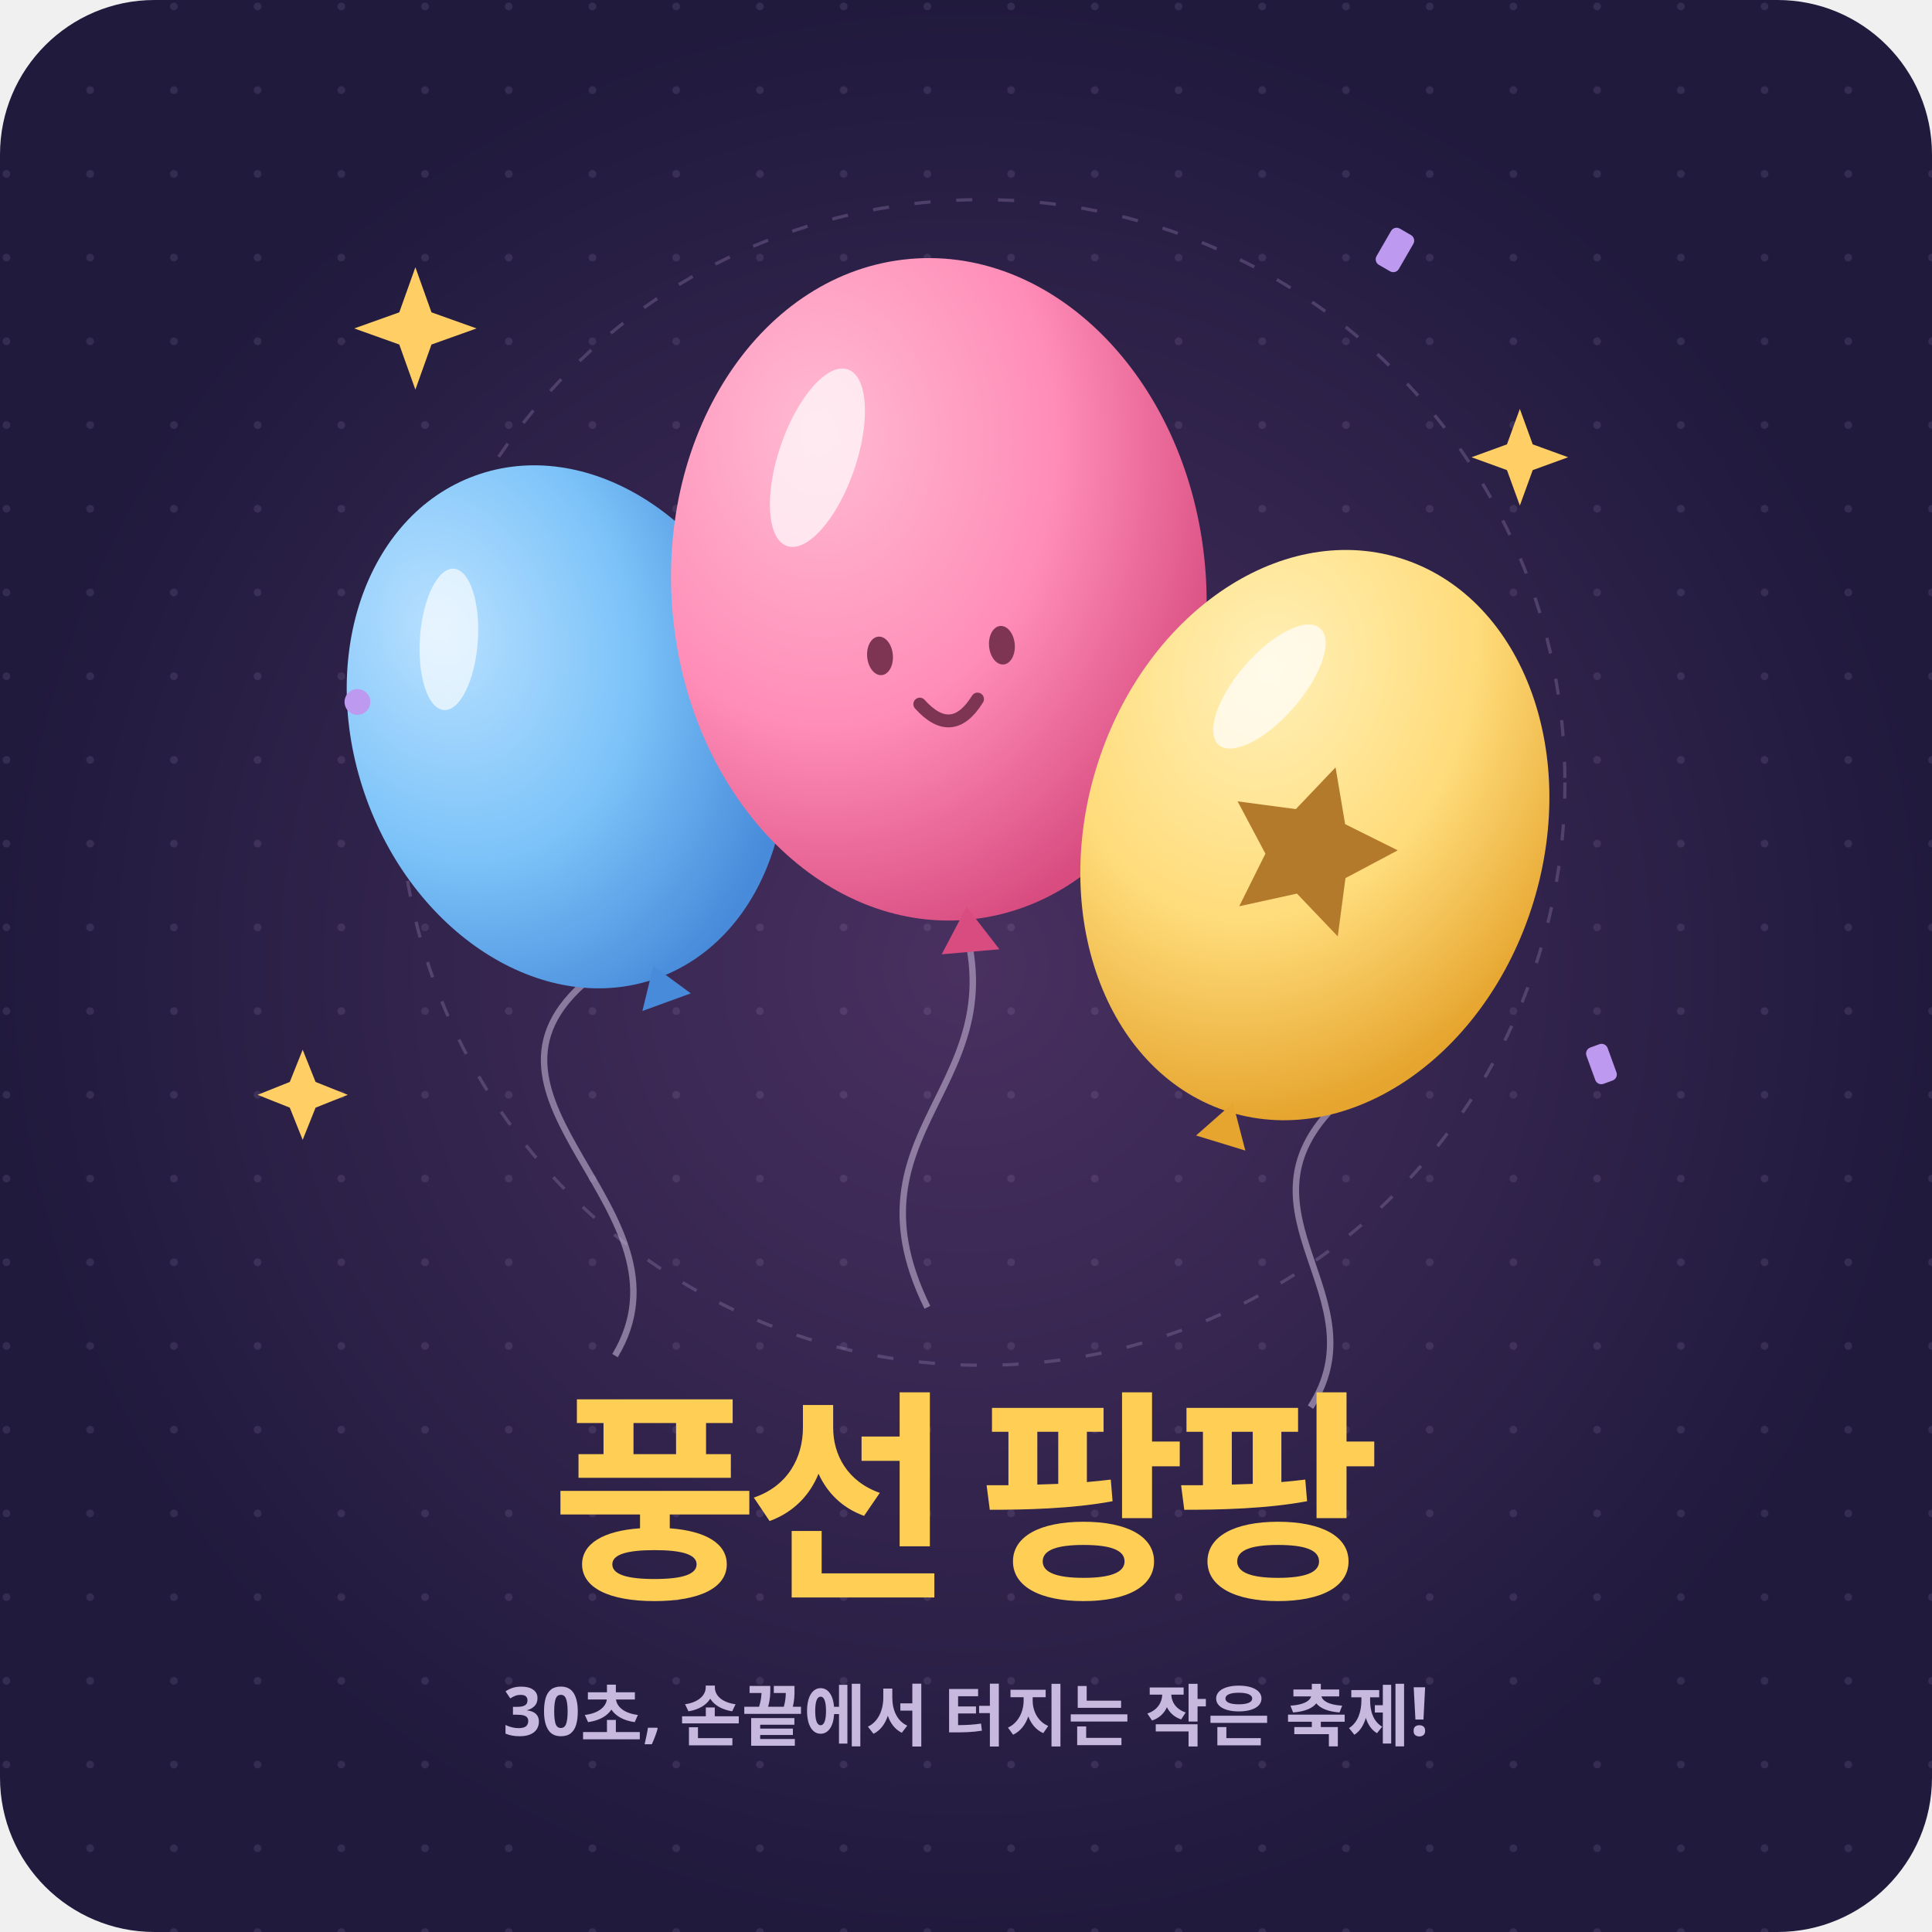
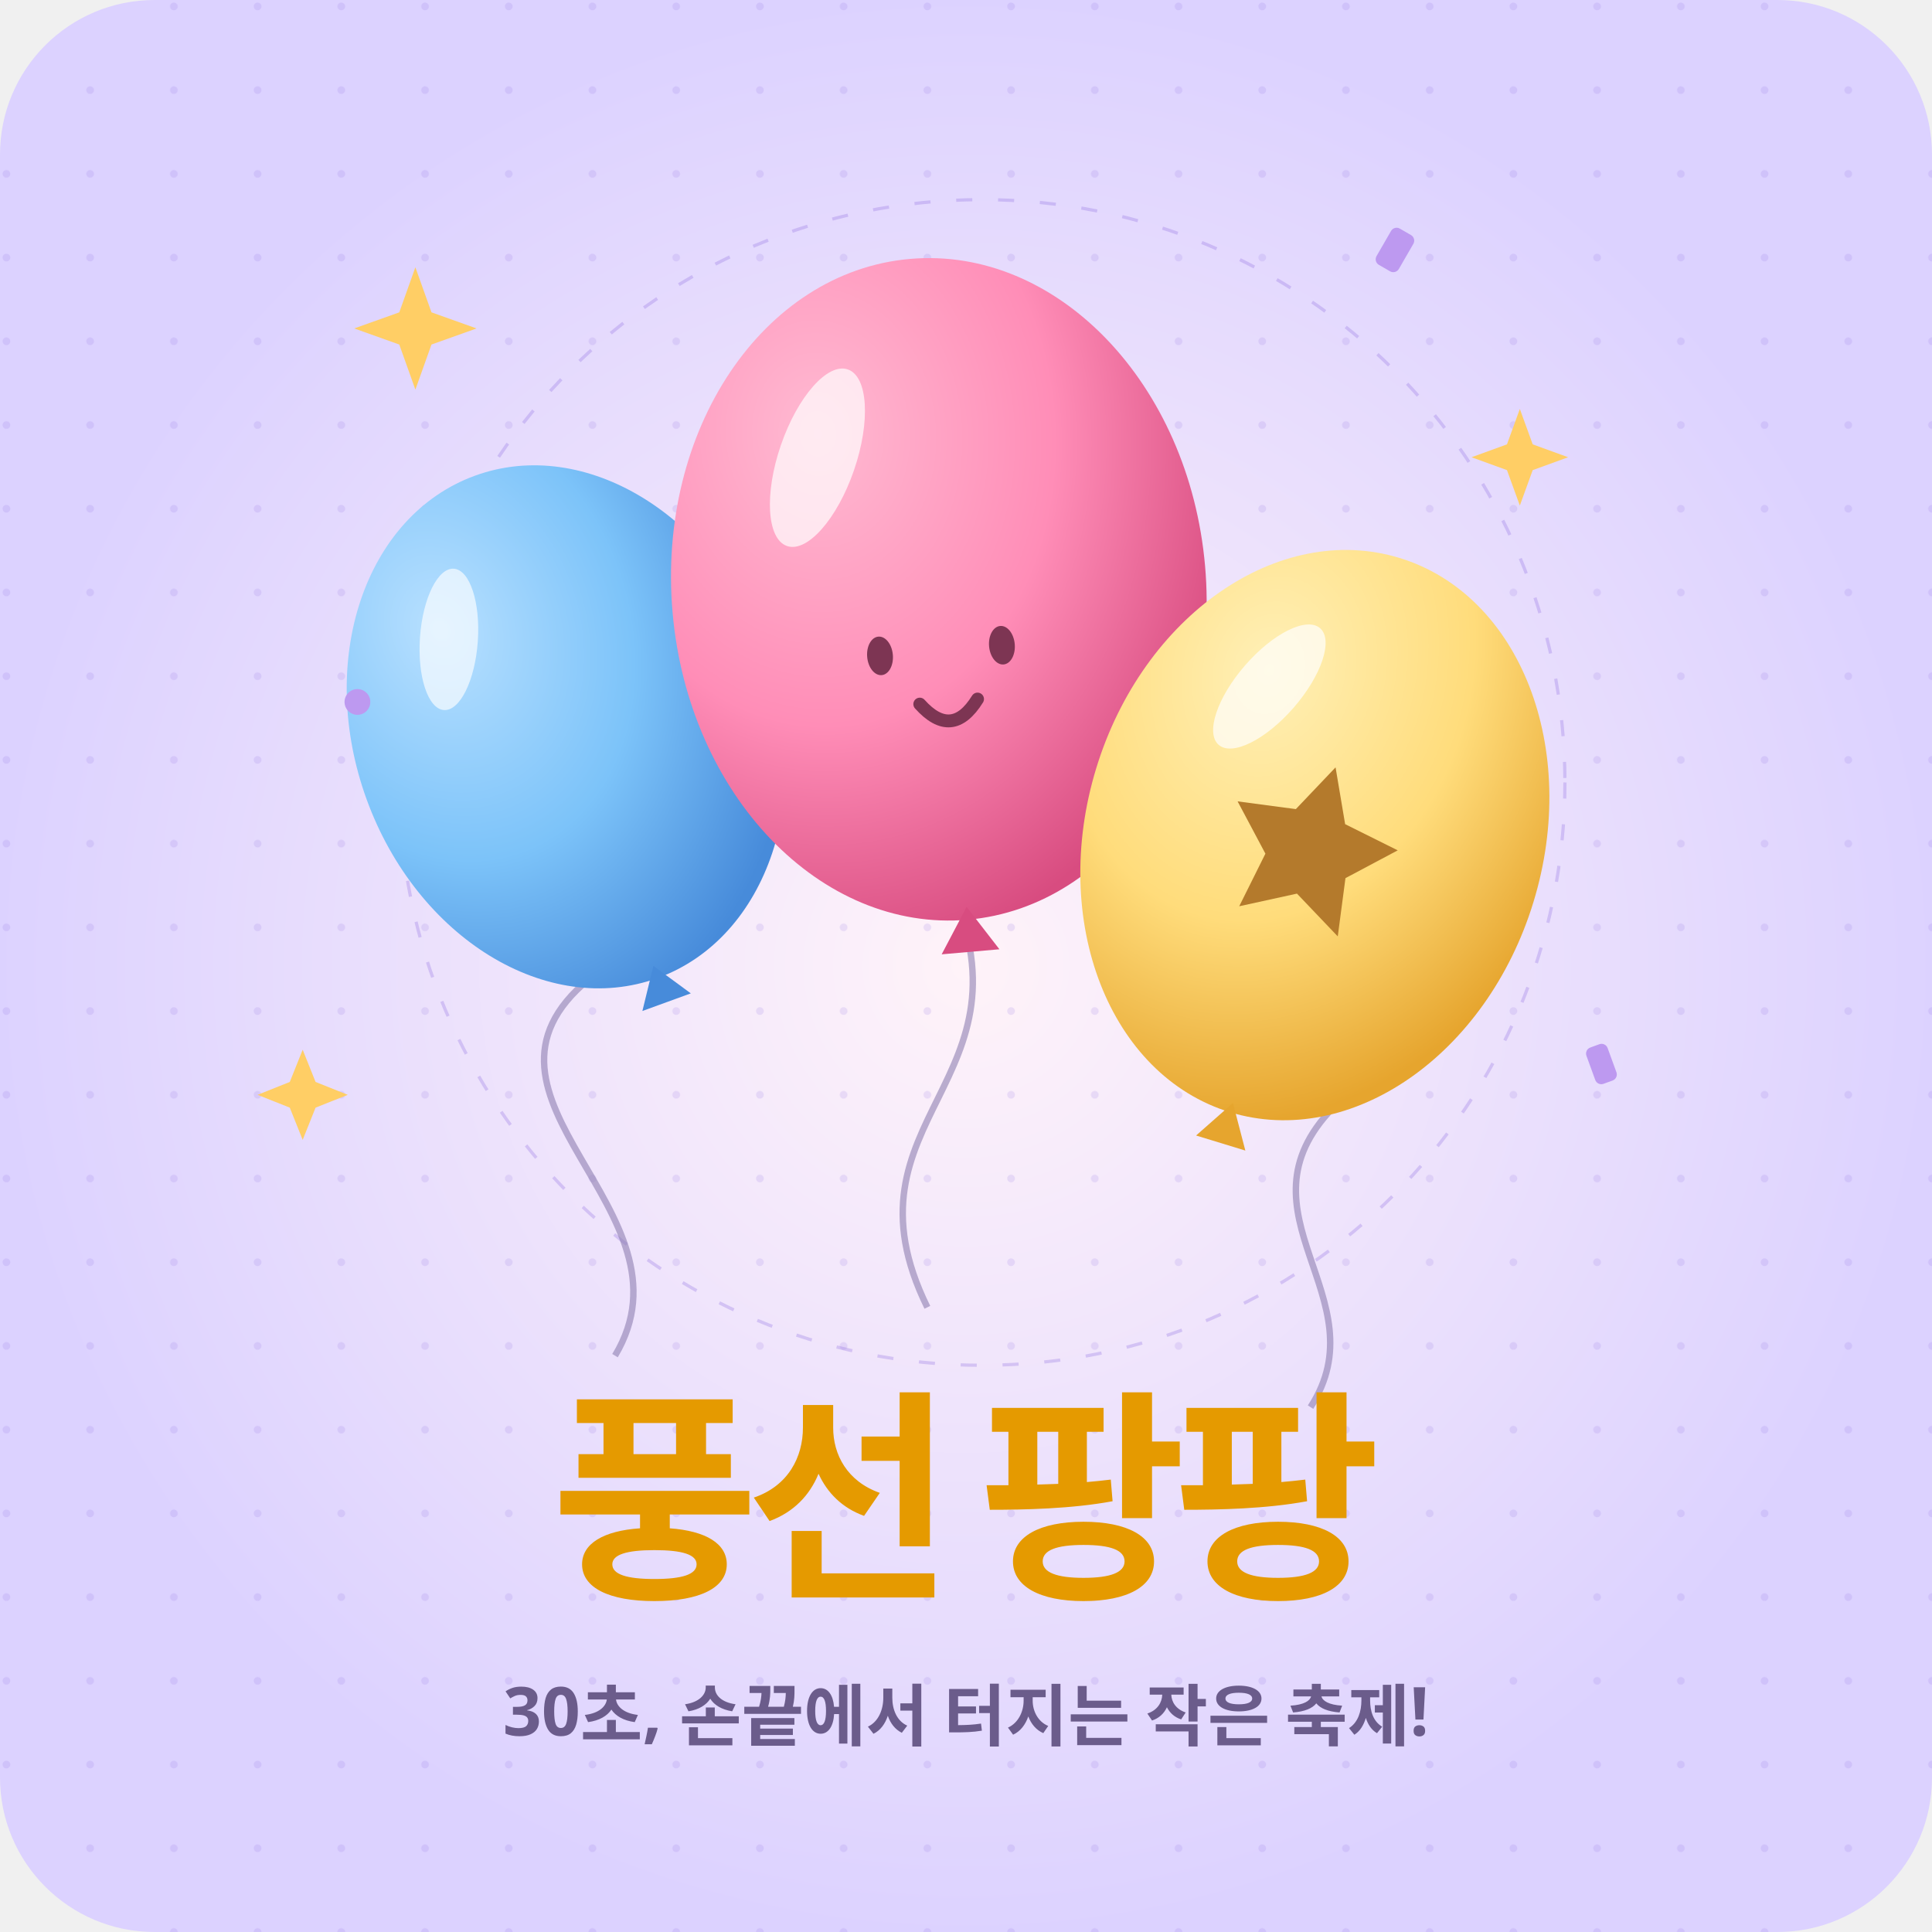
<svg xmlns="http://www.w3.org/2000/svg" width="600" height="600" viewBox="0 0 600 600" role="img" aria-labelledby="title desc">
  <defs>
    <radialGradient id="bg">
-       <stop stop-color="#493060" />
-       <stop offset="1" stop-color="#201a3d" />
+       <stop stop-color="#fff3f9" />
+       <stop offset="1" stop-color="#dcd2ff" />
    </radialGradient>
    <radialGradient id="pink" cx=".3" cy=".25" r=".8">
      <stop stop-color="#ffbad2" />
      <stop offset=".55" stop-color="#ff8db7" />
      <stop offset="1" stop-color="#d84c80" />
    </radialGradient>
    <radialGradient id="blue" cx=".3" cy=".25" r=".8">
      <stop stop-color="#b8e0ff" />
      <stop offset=".55" stop-color="#7cc3f9" />
      <stop offset="1" stop-color="#478bda" />
    </radialGradient>
    <radialGradient id="gold" cx=".3" cy=".25" r=".8">
      <stop stop-color="#fff0b7" />
      <stop offset=".55" stop-color="#ffdc7b" />
      <stop offset="1" stop-color="#e6a52e" />
    </radialGradient>
    <pattern id="dots" width="26" height="26" patternUnits="userSpaceOnUse">
-       <circle cx="2" cy="2" r="1.2" fill="#b8a1d4" opacity=".14" />
+       <circle cx="2" cy="2" r="1.2" fill="#8f6fe0" opacity=".16" />
    </pattern>
  </defs>
  <rect width="600" height="600" rx="48" fill="url(#bg)" />
  <rect width="600" height="600" rx="48" fill="url(#dots)" />
-   <circle cx="305" cy="243" r="181" fill="none" stroke="#b9a0d2" stroke-dasharray="5 8" opacity=".25" />
-   <g fill="none" stroke="#c2b1d0" stroke-width="2" opacity=".6">
+   <circle cx="305" cy="243" r="181" fill="none" stroke="#8f6fe0" stroke-dasharray="5 8" opacity=".3" />
+   <g fill="none" stroke="#8d7fb0" stroke-width="2" opacity=".6">
    <path d="M183 304c-45 37 35 72 8 117" />
    <path d="M294 273c30 63-35 74-6 133" />
    <path d="M414 344c-32 33 15 59-7 93" />
  </g>
  <g transform="rotate(-20 180 237)">
    <ellipse cx="180" cy="225" rx="66" ry="83" fill="url(#blue)" />
    <path d="m180 304-8 12h16Z" fill="#478bda" />
    <ellipse cx="155" cy="187" rx="9" ry="22" fill="#fff" opacity=".65" transform="rotate(24 155 187)" />
  </g>
  <g transform="rotate(-5 292 188)">
    <ellipse cx="292" cy="183" rx="83" ry="103" fill="url(#pink)" />
    <path d="m292 282-9 14h18Z" fill="#d84c80" />
    <ellipse cx="258" cy="139" rx="12" ry="29" fill="#fff" opacity=".7" transform="rotate(24 258 139)" />
    <g fill="#7d3553">
      <ellipse cx="272" cy="202" rx="4" ry="6" />
      <ellipse cx="310" cy="202" rx="4" ry="6" />
    </g>
    <path d="M283 218q9 12 18 0" fill="none" stroke="#7d3553" stroke-width="4" stroke-linecap="round" />
  </g>
  <g transform="rotate(17 406 267)">
    <ellipse cx="406" cy="259" rx="71" ry="90" fill="url(#gold)" />
    <path d="m406 346-8 13h16Z" fill="#e6a52e" />
    <ellipse cx="379" cy="219" rx="10" ry="24" fill="#fff" opacity=".7" transform="rotate(24 379 219)" />
    <path d="m406 237 8 16 18 3-13 13 3 18-16-9-16 9 3-18-13-13 18-3Z" fill="#b47a2c" />
  </g>
  <g fill="#ffce65">
    <path d="m129 83 5 14 14 5-14 5-5 14-5-14-14-5 14-5Z" />
    <path d="m472 127 4 11 11 4-11 4-4 11-4-11-11-4 11-4Z" />
    <path d="m94 326 4 10 10 4-10 4-4 10-4-10-10-4 10-4Z" />
  </g>
  <g fill="#bd99f0">
    <rect x="433" y="70" width="8" height="13" rx="2" transform="rotate(30 433 70)" />
    <rect x="492" y="326" width="7" height="12" rx="2" transform="rotate(-20 492 326)" />
    <circle cx="111" cy="218" r="4" />
  </g>
-   <text x="300" y="491" text-anchor="middle" font-family="Pretendard,'Malgun Gothic',sans-serif" font-size="70" font-weight="900" letter-spacing="-4" fill="#ffce55">풍선 팡팡</text>
-   <text x="300" y="539" text-anchor="middle" font-family="Pretendard,'Malgun Gothic',sans-serif" font-size="21" font-weight="600" fill="#c7b8de">30초, 손끝에서 터지는 작은 축제!</text>
+   <text x="300" y="491" text-anchor="middle" font-family="Pretendard,'Malgun Gothic',sans-serif" font-size="70" font-weight="900" letter-spacing="-4" fill="#e59a00">풍선 팡팡</text>
+   <text x="300" y="539" text-anchor="middle" font-family="Pretendard,'Malgun Gothic',sans-serif" font-size="21" font-weight="600" fill="#6b5c8b">30초, 손끝에서 터지는 작은 축제!</text>
</svg>
